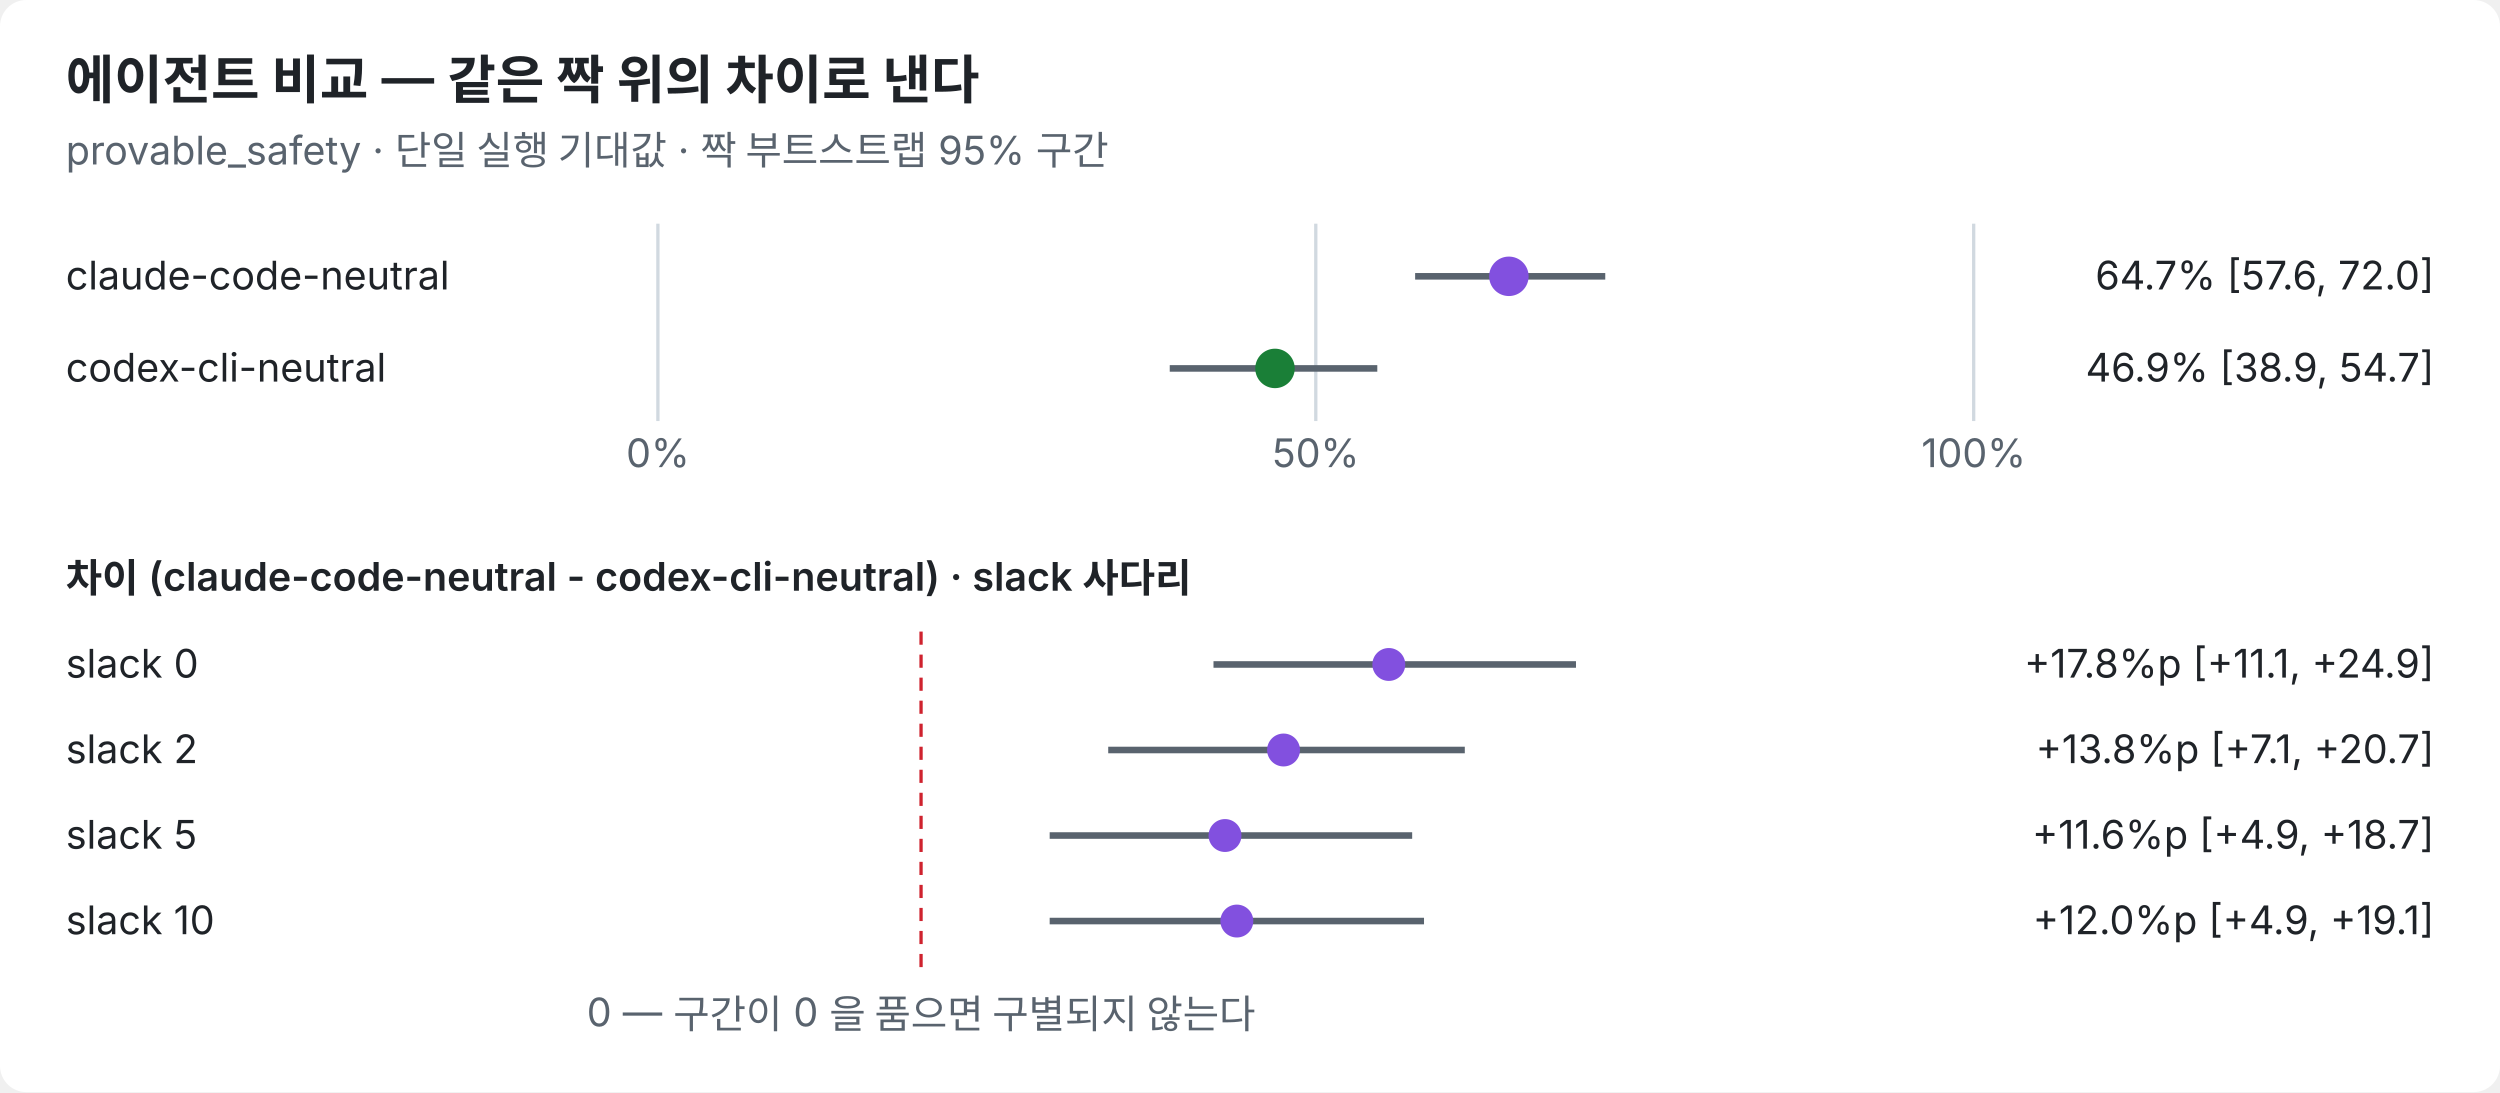
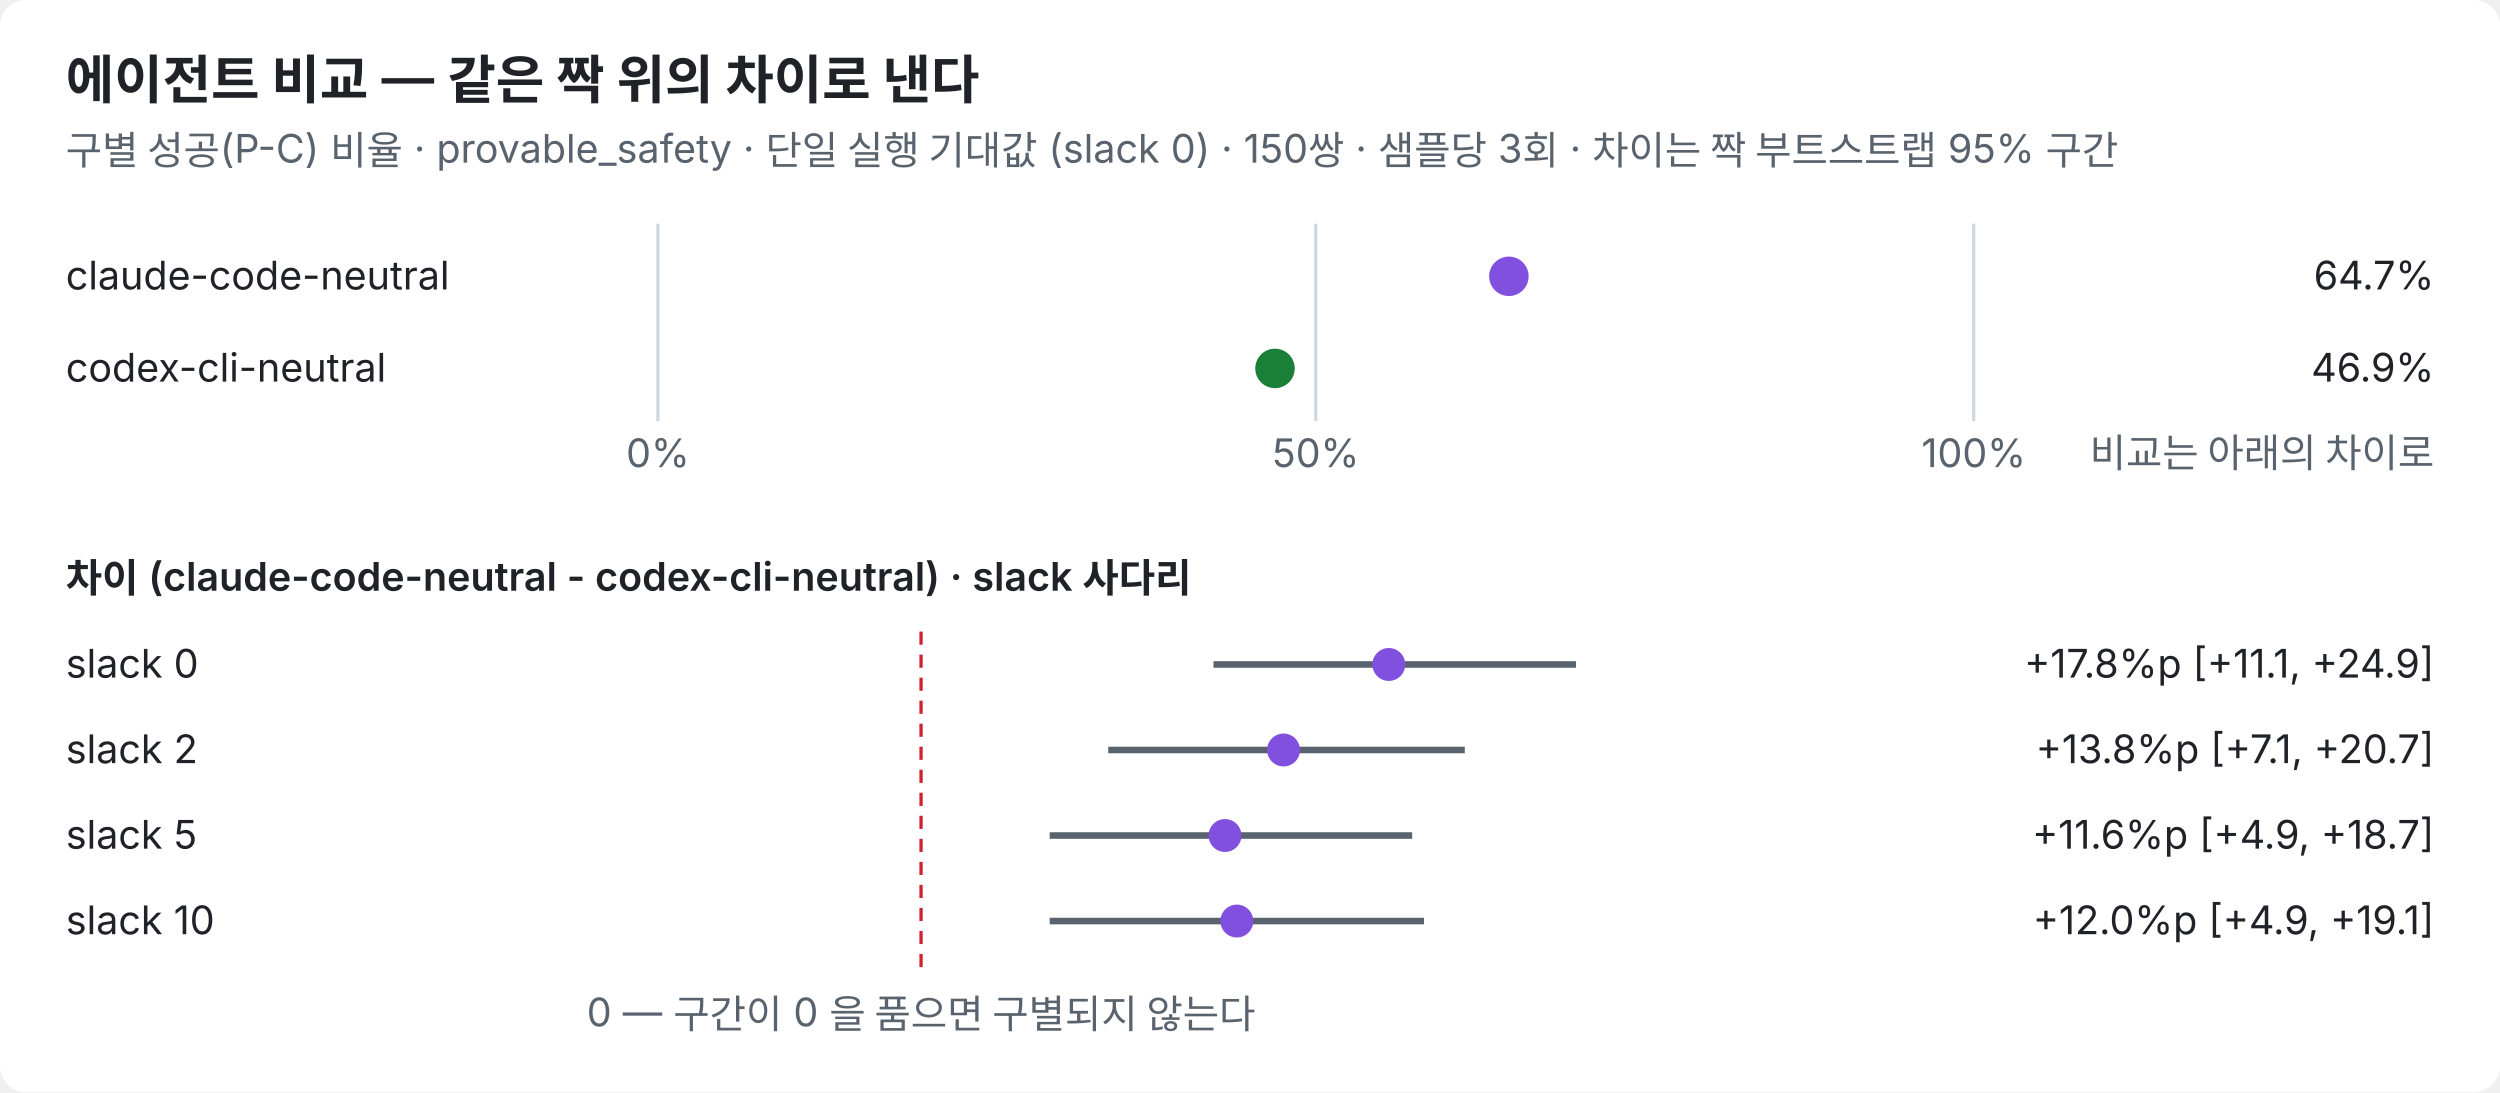
<svg xmlns="http://www.w3.org/2000/svg" width="760" height="332" viewBox="0 0 760 332" role="img" aria-label="에이전트 비교 — 같은 짝 위의 차이로 낸다">
  <style>
text { font-family: -apple-system, BlinkMacSystemFont, "Segoe UI",
       "Apple SD Gothic Neo", "Noto Sans KR", sans-serif; fill: #1f2328; font-size: 12px; }
.bg { fill: #ffffff; } .muted { fill: #59636e; } .title { font-size: 16px; font-weight: 600; }
.strong { font-weight: 600; } .grid { stroke: #d1d9e0; stroke-width: 1; }
.safe { fill: #0969da; } .inj { fill: #bc4c00; }
.claude { fill: #8250df; } .codex { fill: #1a7f37; }
.pc { fill: #1a7f37; } .pv { fill: #bf8700; } .pb { fill: #8c959f; } .pr { fill: #cf222e; }
.whisker { stroke: #59636e; stroke-width: 2; } .zero { stroke: #cf222e; stroke-dasharray: 4 3; }
@media (prefers-color-scheme: dark) {
  text { fill: #e6edf3; } .bg { fill: #0d1117; } .muted { fill: #9198a1; }
  .grid { stroke: #3d444d; } .safe { fill: #4493f8; } .inj { fill: #f0883e; }
  .claude { fill: #ab7df8; } .codex { fill: #3fb950; }
  .pc { fill: #3fb950; } .pv { fill: #d29922; } .pb { fill: #656c76; } .pr { fill: #f85149; }
  .whisker { stroke: #9198a1; }
}
</style>
  <rect class="bg" width="760" height="332" rx="8" />
  <text x="20" y="30" class="title" text-anchor="start">에이전트 비교 — 같은 짝 위의 차이로 낸다</text>
-   <text x="20" y="50" class="muted" text-anchor="start">provable_safety · 단일 실행 기대값 · 짝 부트스트랩 95% 구간</text>
+   <text x="20" y="50" class="muted" text-anchor="start">구별 성공(P-C) 비율 · provable_safety · 단일 실행 기대값 (slack 0) · 150쌍 · 샘플당 3회 · 차이는 짝 부트스트랩 95% 구간</text>
  <line class="grid" x1="200" y1="68" x2="200" y2="128" />
  <text x="200" y="142" class="muted" text-anchor="middle">0%</text>
  <line class="grid" x1="400" y1="68" x2="400" y2="128" />
  <text x="400" y="142" class="muted" text-anchor="middle">50%</text>
  <line class="grid" x1="600" y1="68" x2="600" y2="128" />
  <text x="600" y="142" class="muted" text-anchor="middle">100%</text>
+   <text x="740" y="142" class="muted" text-anchor="end">비교는 아래의 차이로</text>
  <text x="20" y="88" text-anchor="start">claude-code-neutral</text>
-   <line class="whisker" x1="430.2" y1="84" x2="488" y2="84" />
  <circle class="claude" cx="458.7" cy="84" r="6" />
-   <text x="740" y="88" text-anchor="end">64.7% [57.6, 72.0]</text>
+   <text x="740" y="88" text-anchor="end">64.7%</text>
  <text x="20" y="116" text-anchor="start">codex-cli-neutral</text>
-   <line class="whisker" x1="355.6" y1="112" x2="418.7" y2="112" />
  <circle class="codex" cx="387.6" cy="112" r="6" />
-   <text x="740" y="116" text-anchor="end">46.9% [38.9, 54.7]</text>
+   <text x="740" y="116" text-anchor="end">46.9%</text>
  <text x="20" y="180" class="strong" text-anchor="start">차이 (claude-code-neutral - codex-cli-neutral) · slack 사다리</text>
  <text x="20" y="206" text-anchor="start">slack 0</text>
  <line class="whisker" x1="368.9" y1="202" x2="479.1" y2="202" />
  <circle class="claude" cx="422.2" cy="202" r="5" />
  <text x="740" y="206" text-anchor="end">+17.8%p [+11.1, +24.9]</text>
  <text x="20" y="232" text-anchor="start">slack 2</text>
  <line class="whisker" x1="336.9" y1="228" x2="445.3" y2="228" />
  <circle class="claude" cx="390.2" cy="228" r="5" />
  <text x="740" y="232" text-anchor="end">+13.8%p [+7.1, +20.7]</text>
  <text x="20" y="258" text-anchor="start">slack 5</text>
  <line class="whisker" x1="319.1" y1="254" x2="429.3" y2="254" />
  <circle class="claude" cx="372.4" cy="254" r="5" />
  <text x="740" y="258" text-anchor="end">+11.6%p [+4.9, +18.7]</text>
  <text x="20" y="284" text-anchor="start">slack 10</text>
  <line class="whisker" x1="319.1" y1="280" x2="432.9" y2="280" />
  <circle class="claude" cx="376" cy="280" r="5" />
  <text x="740" y="284" text-anchor="end">+12.0%p [+4.9, +19.1]</text>
  <line class="zero" x1="280" y1="192" x2="280" y2="296" />
  <text x="280" y="312" class="muted" text-anchor="middle">0 — 구간이 0 을 품으면 구별되지 않는다</text>
</svg>
